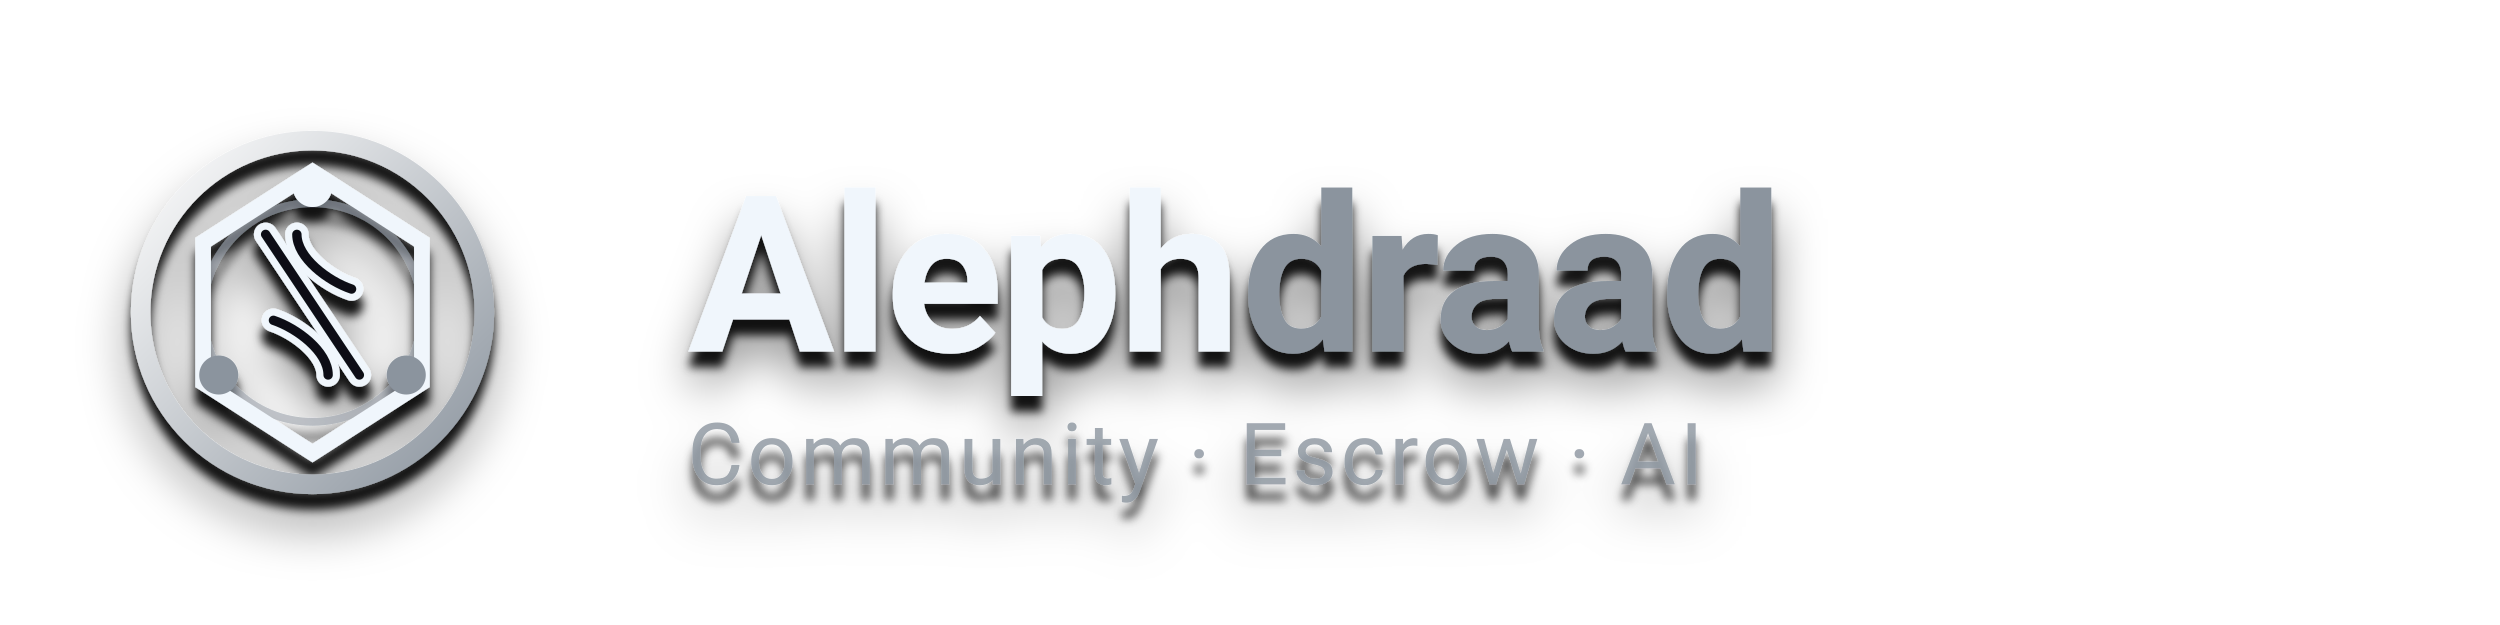
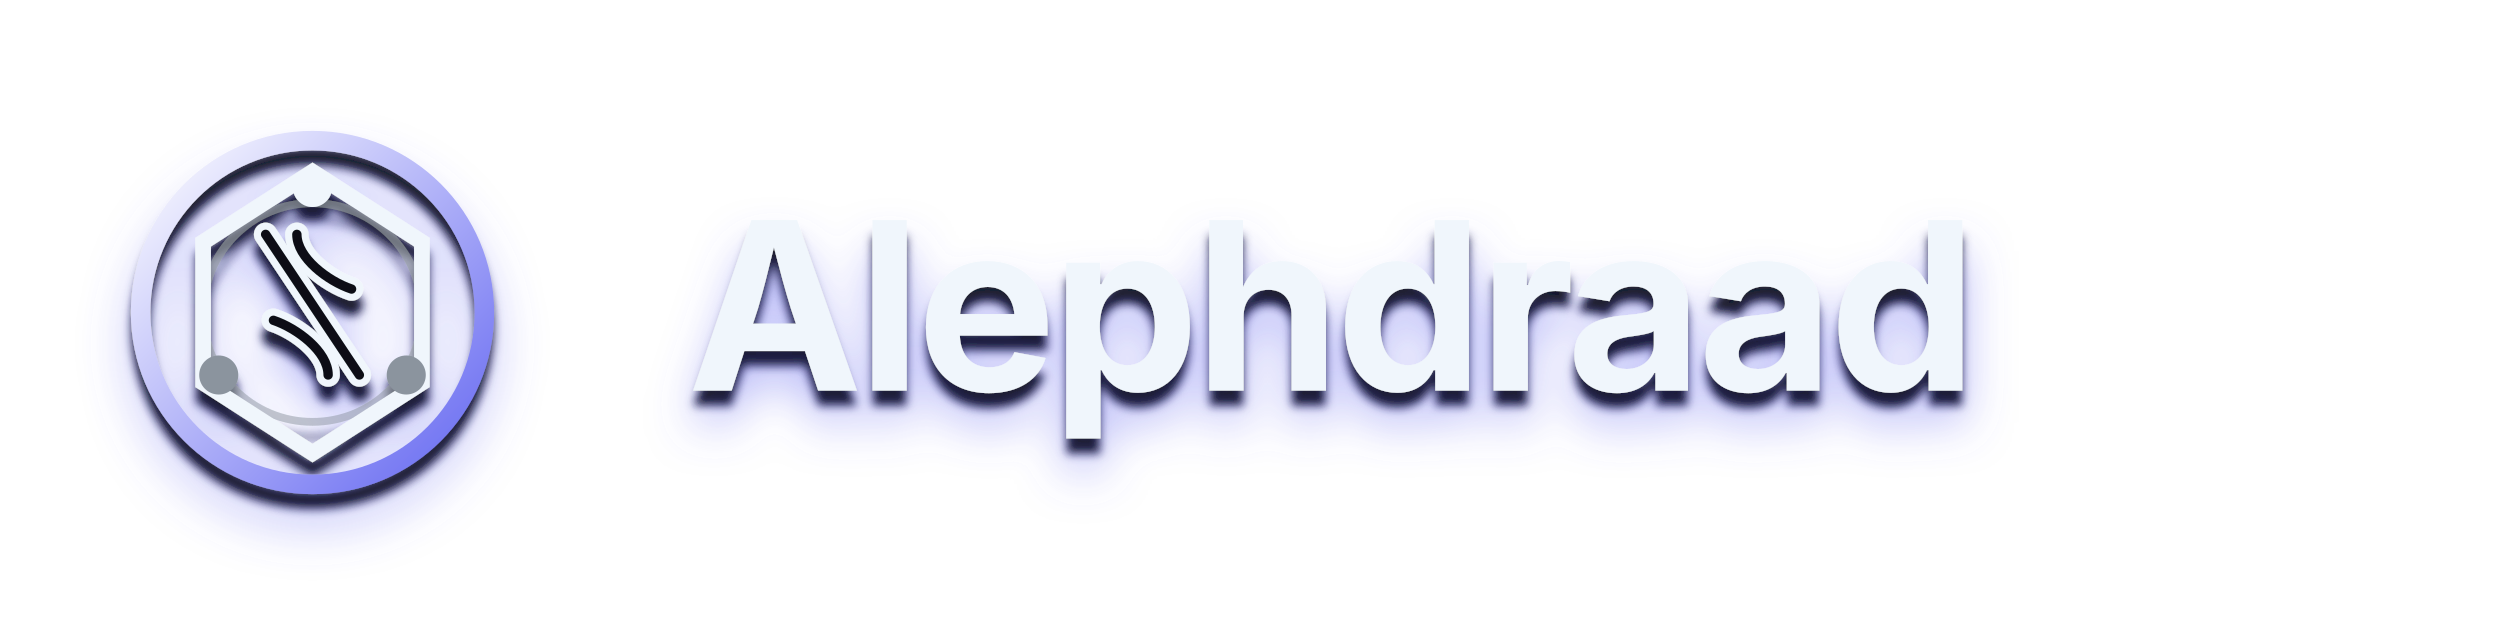
<svg xmlns="http://www.w3.org/2000/svg" viewBox="0 0 320 80" width="320" height="80">
  <defs>
    <linearGradient id="grad-silver" x1="0%" y1="0%" x2="100%" y2="100%">
      <stop offset="0%" stop-color="#ffffff" />
-       <stop offset="100%" stop-color="#8b949e" />
+       <stop offset="100%" stop-color="#6366f1" />
    </linearGradient>
    <filter id="firmDeepShadowDark" x="-100%" y="-100%" width="300%" height="300%">
      <feGaussianBlur in="SourceAlpha" stdDeviation="0.6" result="blurSharp" />
      <feOffset in="blurSharp" dx="0" dy="2" result="offsetSharp" />
      <feFlood flood-color="#000000" flood-opacity="0.9" result="colorSharp" />
      <feComposite in="colorSharp" in2="offsetSharp" operator="in" result="shadowAnchor" />
      <feGaussianBlur in="SourceAlpha" stdDeviation="3" result="blurSoft" />
      <feOffset in="blurSoft" dx="0" dy="4" result="offsetSoft" />
-       <feFlood flood-color="#000000" flood-opacity="0.5" result="colorSoft" />
+       <feFlood flood-color="#6366f1" flood-opacity="0.5" result="colorSoft" />
      <feComposite in="colorSoft" in2="offsetSoft" operator="in" result="shadowAmbient" />
      <feMerge>
        <feMergeNode in="shadowAmbient" />
        <feMergeNode in="shadowAnchor" />
        <feMergeNode in="SourceGraphic" />
      </feMerge>
    </filter>
  </defs>
  <g filter="url(#firmDeepShadowDark)">
    <g transform="translate(8, 8)">
      <circle cx="32" cy="32" r="22" fill="none" stroke="url(#grad-silver)" stroke-width="2.5" />
      <circle cx="32" cy="32" r="14" fill="none" stroke="#8b949e" stroke-width="1" opacity="0.5" />
      <polygon points="32,14 46,23 46,41 32,50 18,41 18,23" fill="none" stroke="#f0f6fc" stroke-width="2" opacity="1" />
      <g transform="translate(32, 31)">
        <g stroke="#f0f6fc" stroke-width="3" stroke-linecap="round" fill="none">
          <path d="M-6,-9 L6,9" />
          <path d="M-2,-9 C-2,-6 2,-3 5,-2" />
          <path d="M2,9 C2,6 -2,3 -5,2" />
        </g>
        <g stroke="#0d1117" stroke-width="1.2" stroke-linecap="round" fill="none">
          <path d="M-6,-9 L6,9" />
          <path d="M-2,-9 C-2,-6 2,-3 5,-2" />
          <path d="M2,9 C2,6 -2,3 -5,2" />
        </g>
      </g>
      <circle cx="32" cy="16" r="2.5" fill="#f0f6fc" />
      <circle cx="44" cy="40" r="2.5" fill="#8b949e" />
      <circle cx="20" cy="40" r="2.5" fill="#8b949e" />
    </g>
    <g transform="translate(88, 0)">
-       <text x="0" y="45" font-family="-apple-system, BlinkMacSystemFont, 'Segoe UI', Roboto, Helvetica, Arial, sans-serif" font-size="28" font-weight="600" letter-spacing="-0.5" fill="#f0f6fc">
-         Aleph<tspan fill="#8b949e">draad</tspan>
-       </text>
-       <text x="0" y="62" font-family="-apple-system, BlinkMacSystemFont, 'Segoe UI', Roboto, Helvetica, Arial, sans-serif" font-size="11" font-weight="400" letter-spacing="0.5" fill="#8b949e" opacity="0.8">
-         Community · Escrow · AI
+       <text x="0" y="50" font-family="Inter, ui-sans-serif, system-ui, -apple-system, BlinkMacSystemFont, 'Segoe UI', Roboto, Helvetica, Arial, sans-serif" font-size="30" font-weight="650" letter-spacing="-0.6" fill="#f0f6fc">
+         Alephdraad
      </text>
    </g>
  </g>
</svg>
